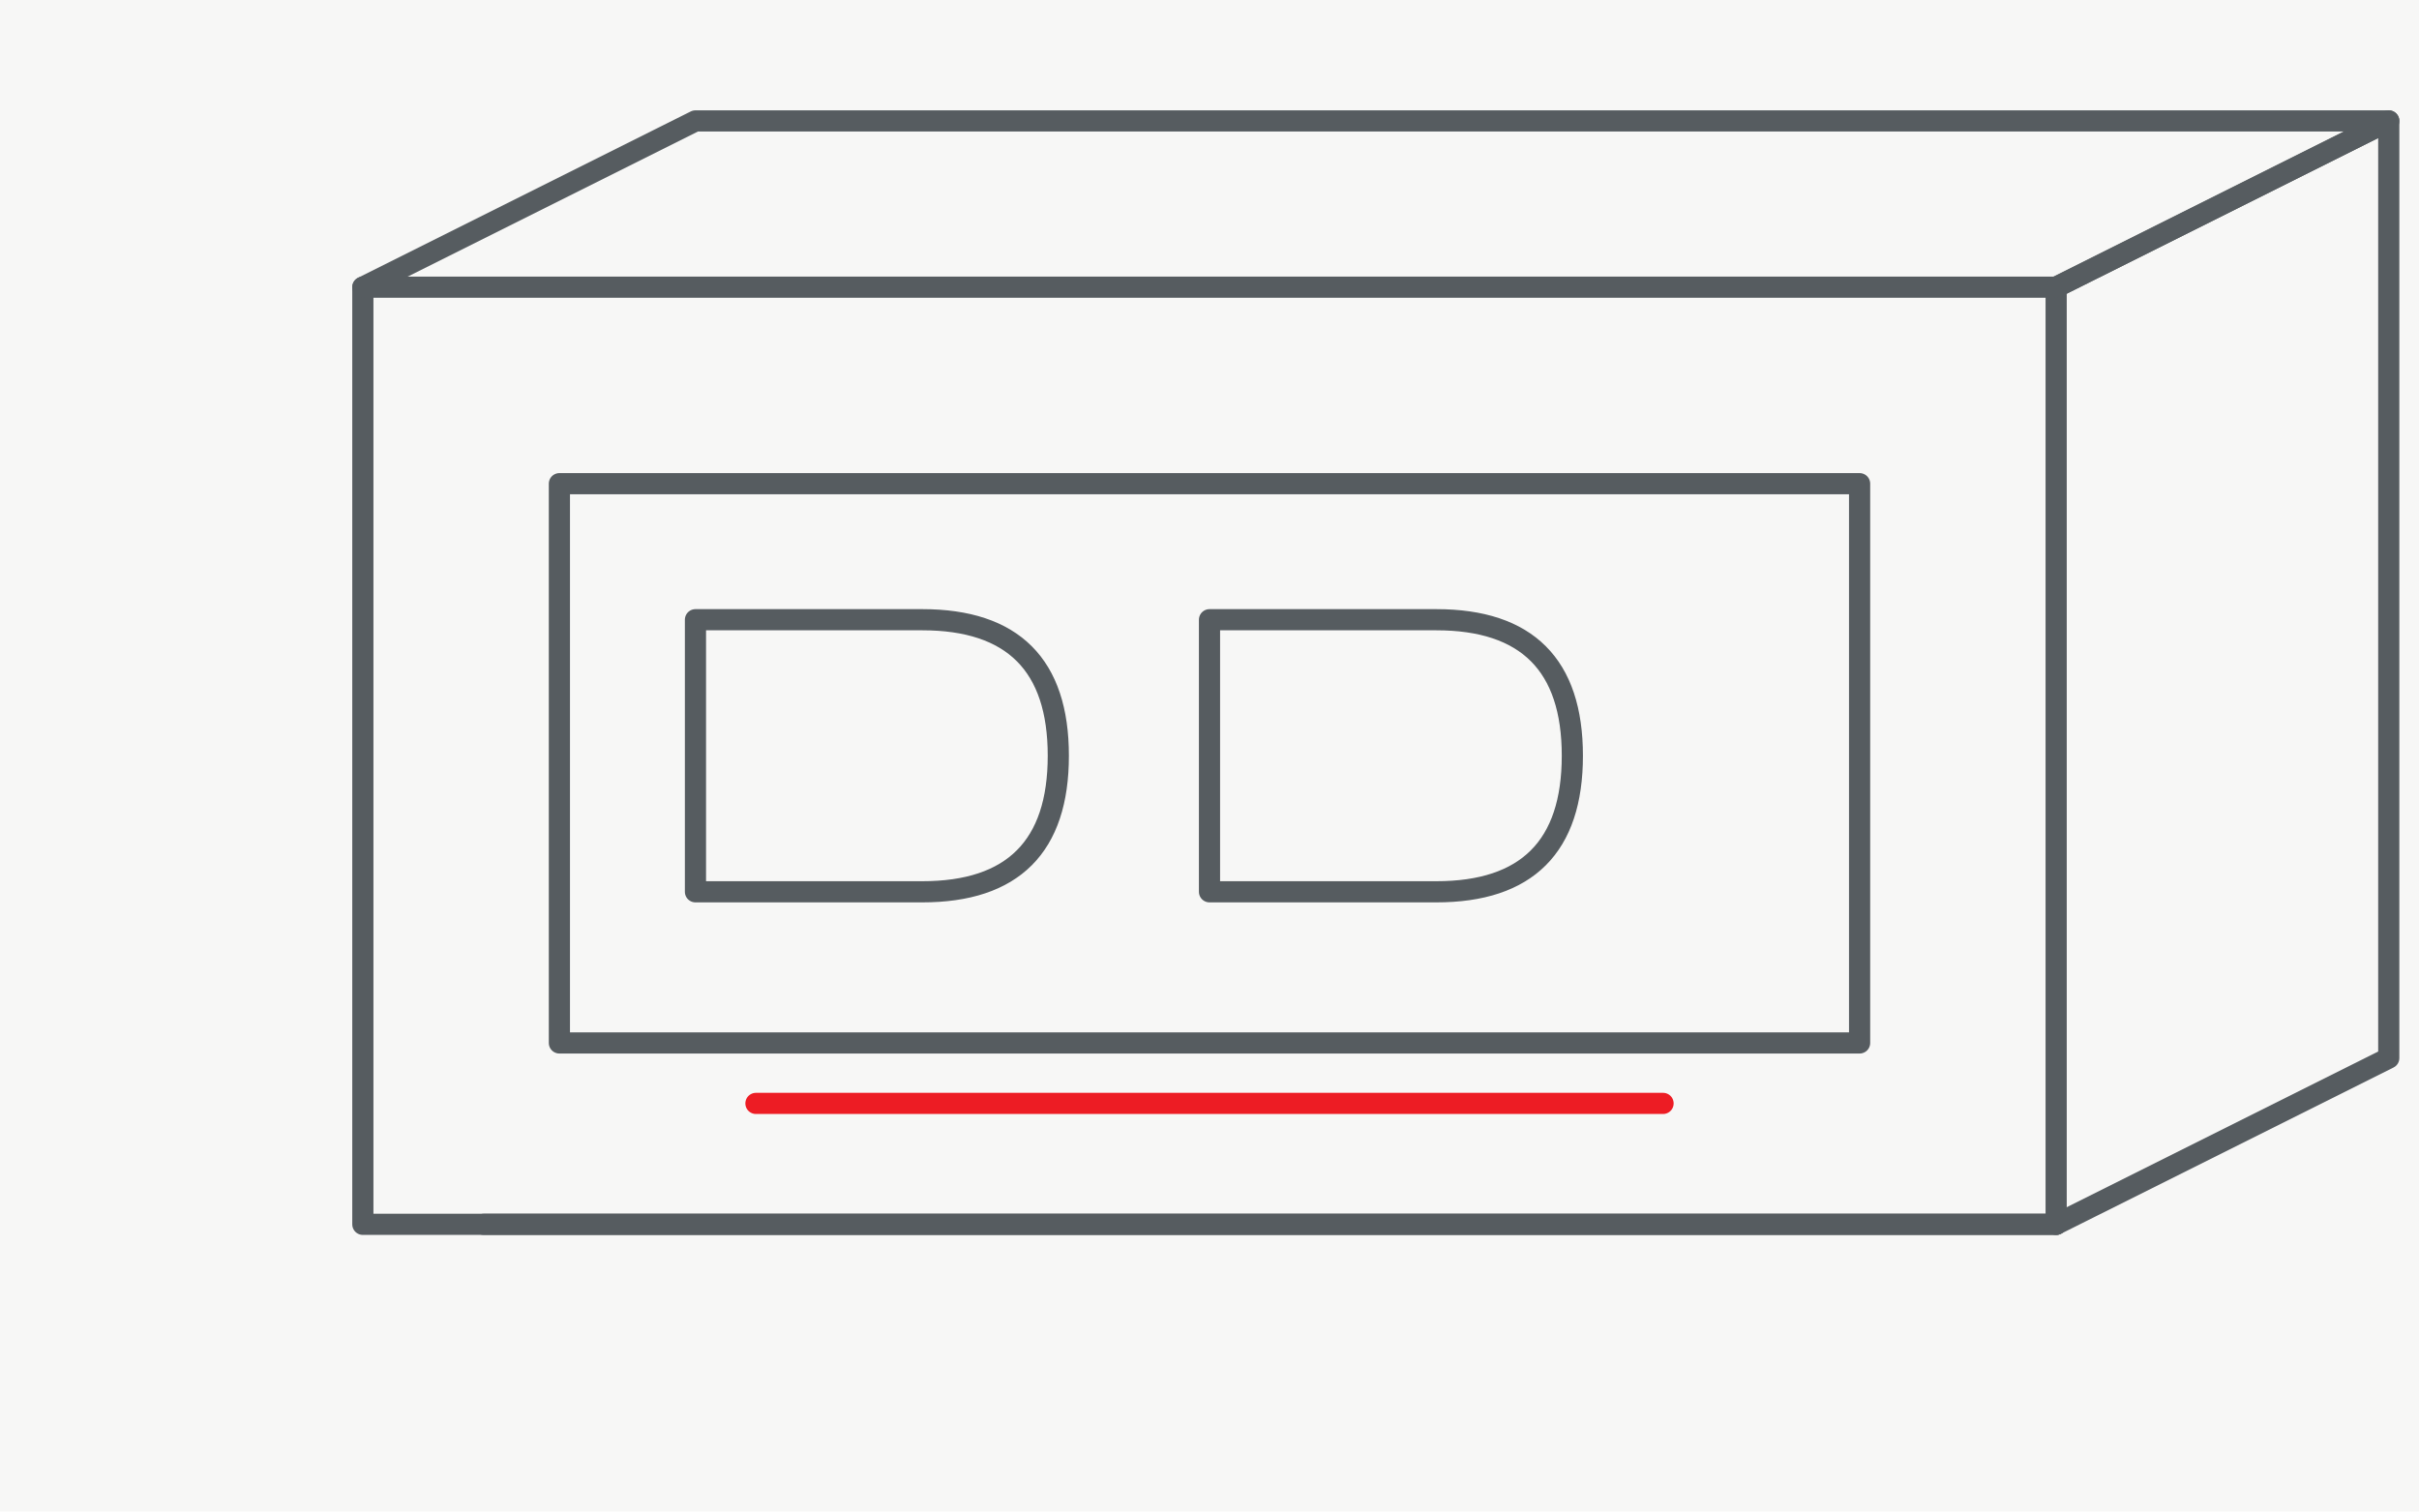
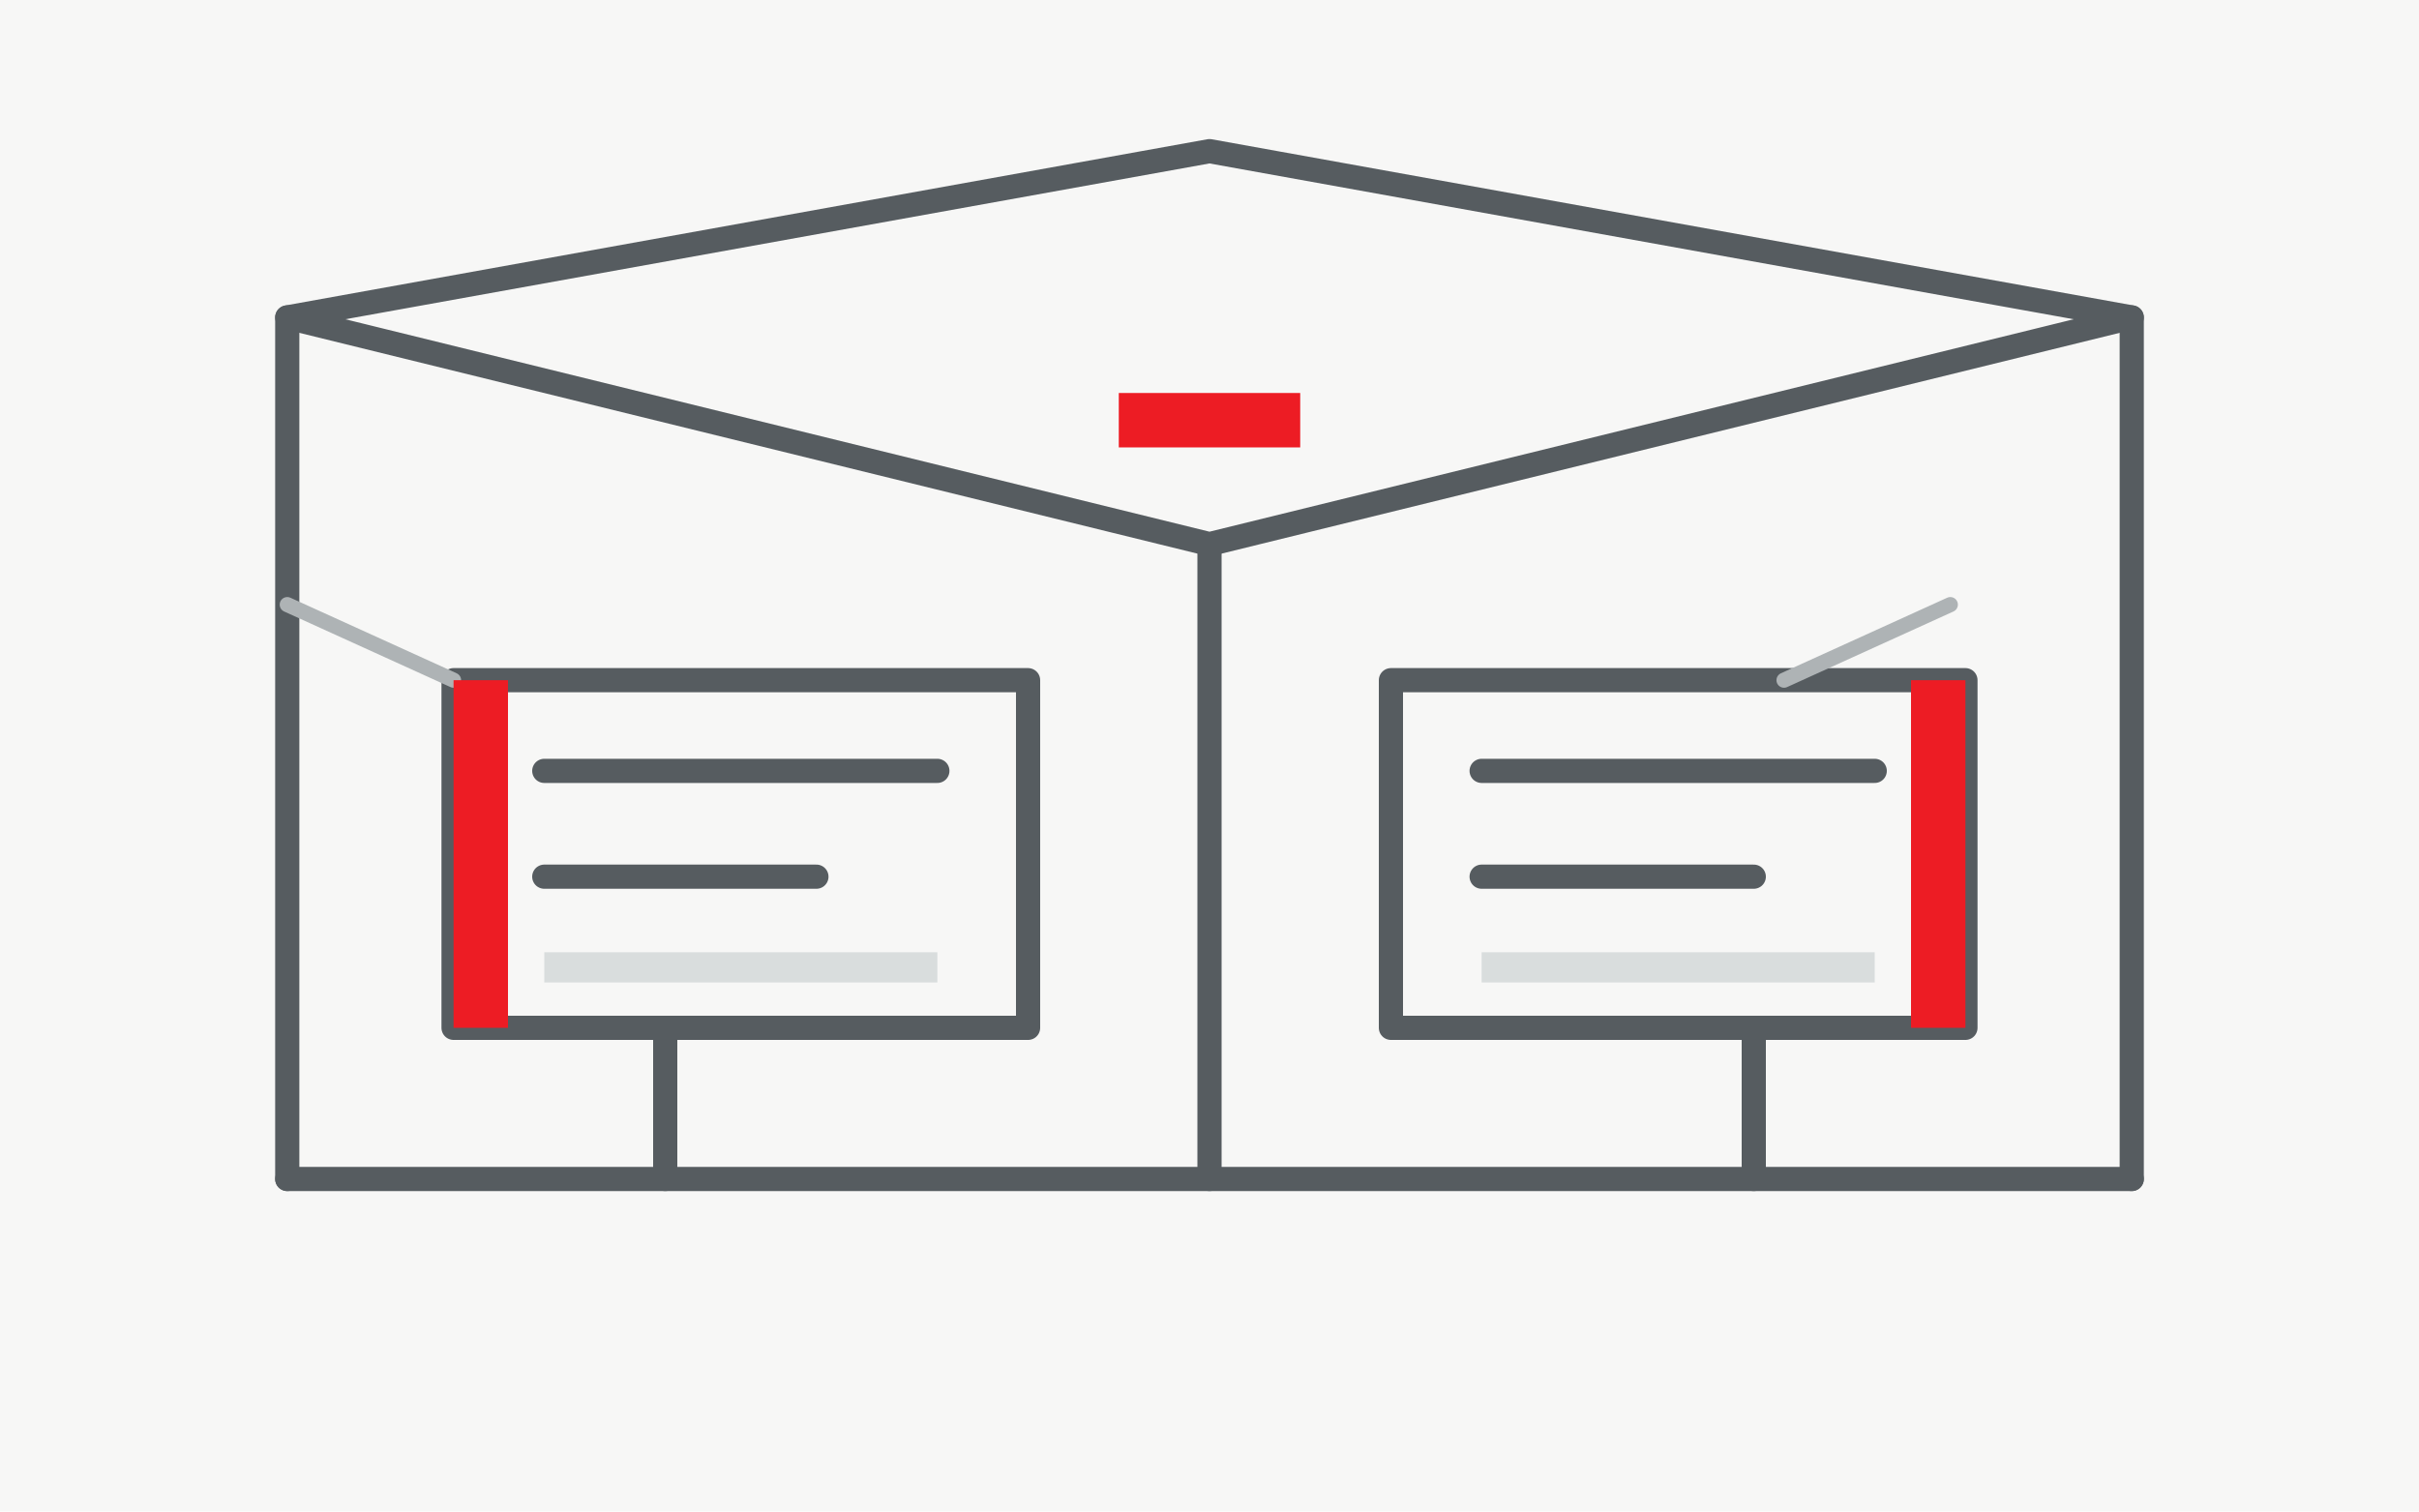
<svg xmlns="http://www.w3.org/2000/svg" viewBox="0 0 800 500" role="img" aria-hidden="true">
  <rect width="800" height="500" fill="#f7f7f6" />
-   <g fill="none" stroke="#565c60" stroke-width="7" stroke-linecap="round" stroke-linejoin="round">
-     <path d="M120 95h560v310H120z" />
-     <path d="M120 95l110-55h560l-110 55" />
-     <path d="M680 95l110-55v310l-110 55" />
-     <path d="M185 160h430v185H185z" />
-     <path d="M230 295V205h75q45 0 45 45t-45 45h-75m170 0v-90h75q45 0 45 45t-45 45h-75" />
-     <path d="M250 365h300" stroke="#ed1c24" />
-     <path d="M160 405h520" />
+   <g fill="none" stroke="#565c60" stroke-width="8" stroke-linecap="round" stroke-linejoin="round">
+     <path d="M95 390V105l305-55 305 55v285" />
+     <path d="M95 105l305 75 305-75" />
+     <path d="M400 180v210" />
+     <path d="M95 390h610" />
+     <path d="M150 225h190v115H150z" />
+     <path d="M460 225h190v115H460z" />
+     <path d="M180 255h130m-130 35h90M490 255h130m-130 35h90" />
+     <path d="M150 225l-55-25m495 25 55-25" stroke="#aeb3b5" stroke-width="5" />
+     <path d="M220 390v-50m360 50v-50" />
+   </g>
+   <g fill="#ed1c24">
+     <path d="M150 225h18v115h-18z" />
+     <path d="M632 225h18v115h-18z" />
+     <path d="M370 130h60v18h-60z" />
+   </g>
+   <g fill="#d9dddd">
+     <path d="M180 315h130v10H180zM490 315h130v10H490z" />
  </g>
</svg>
